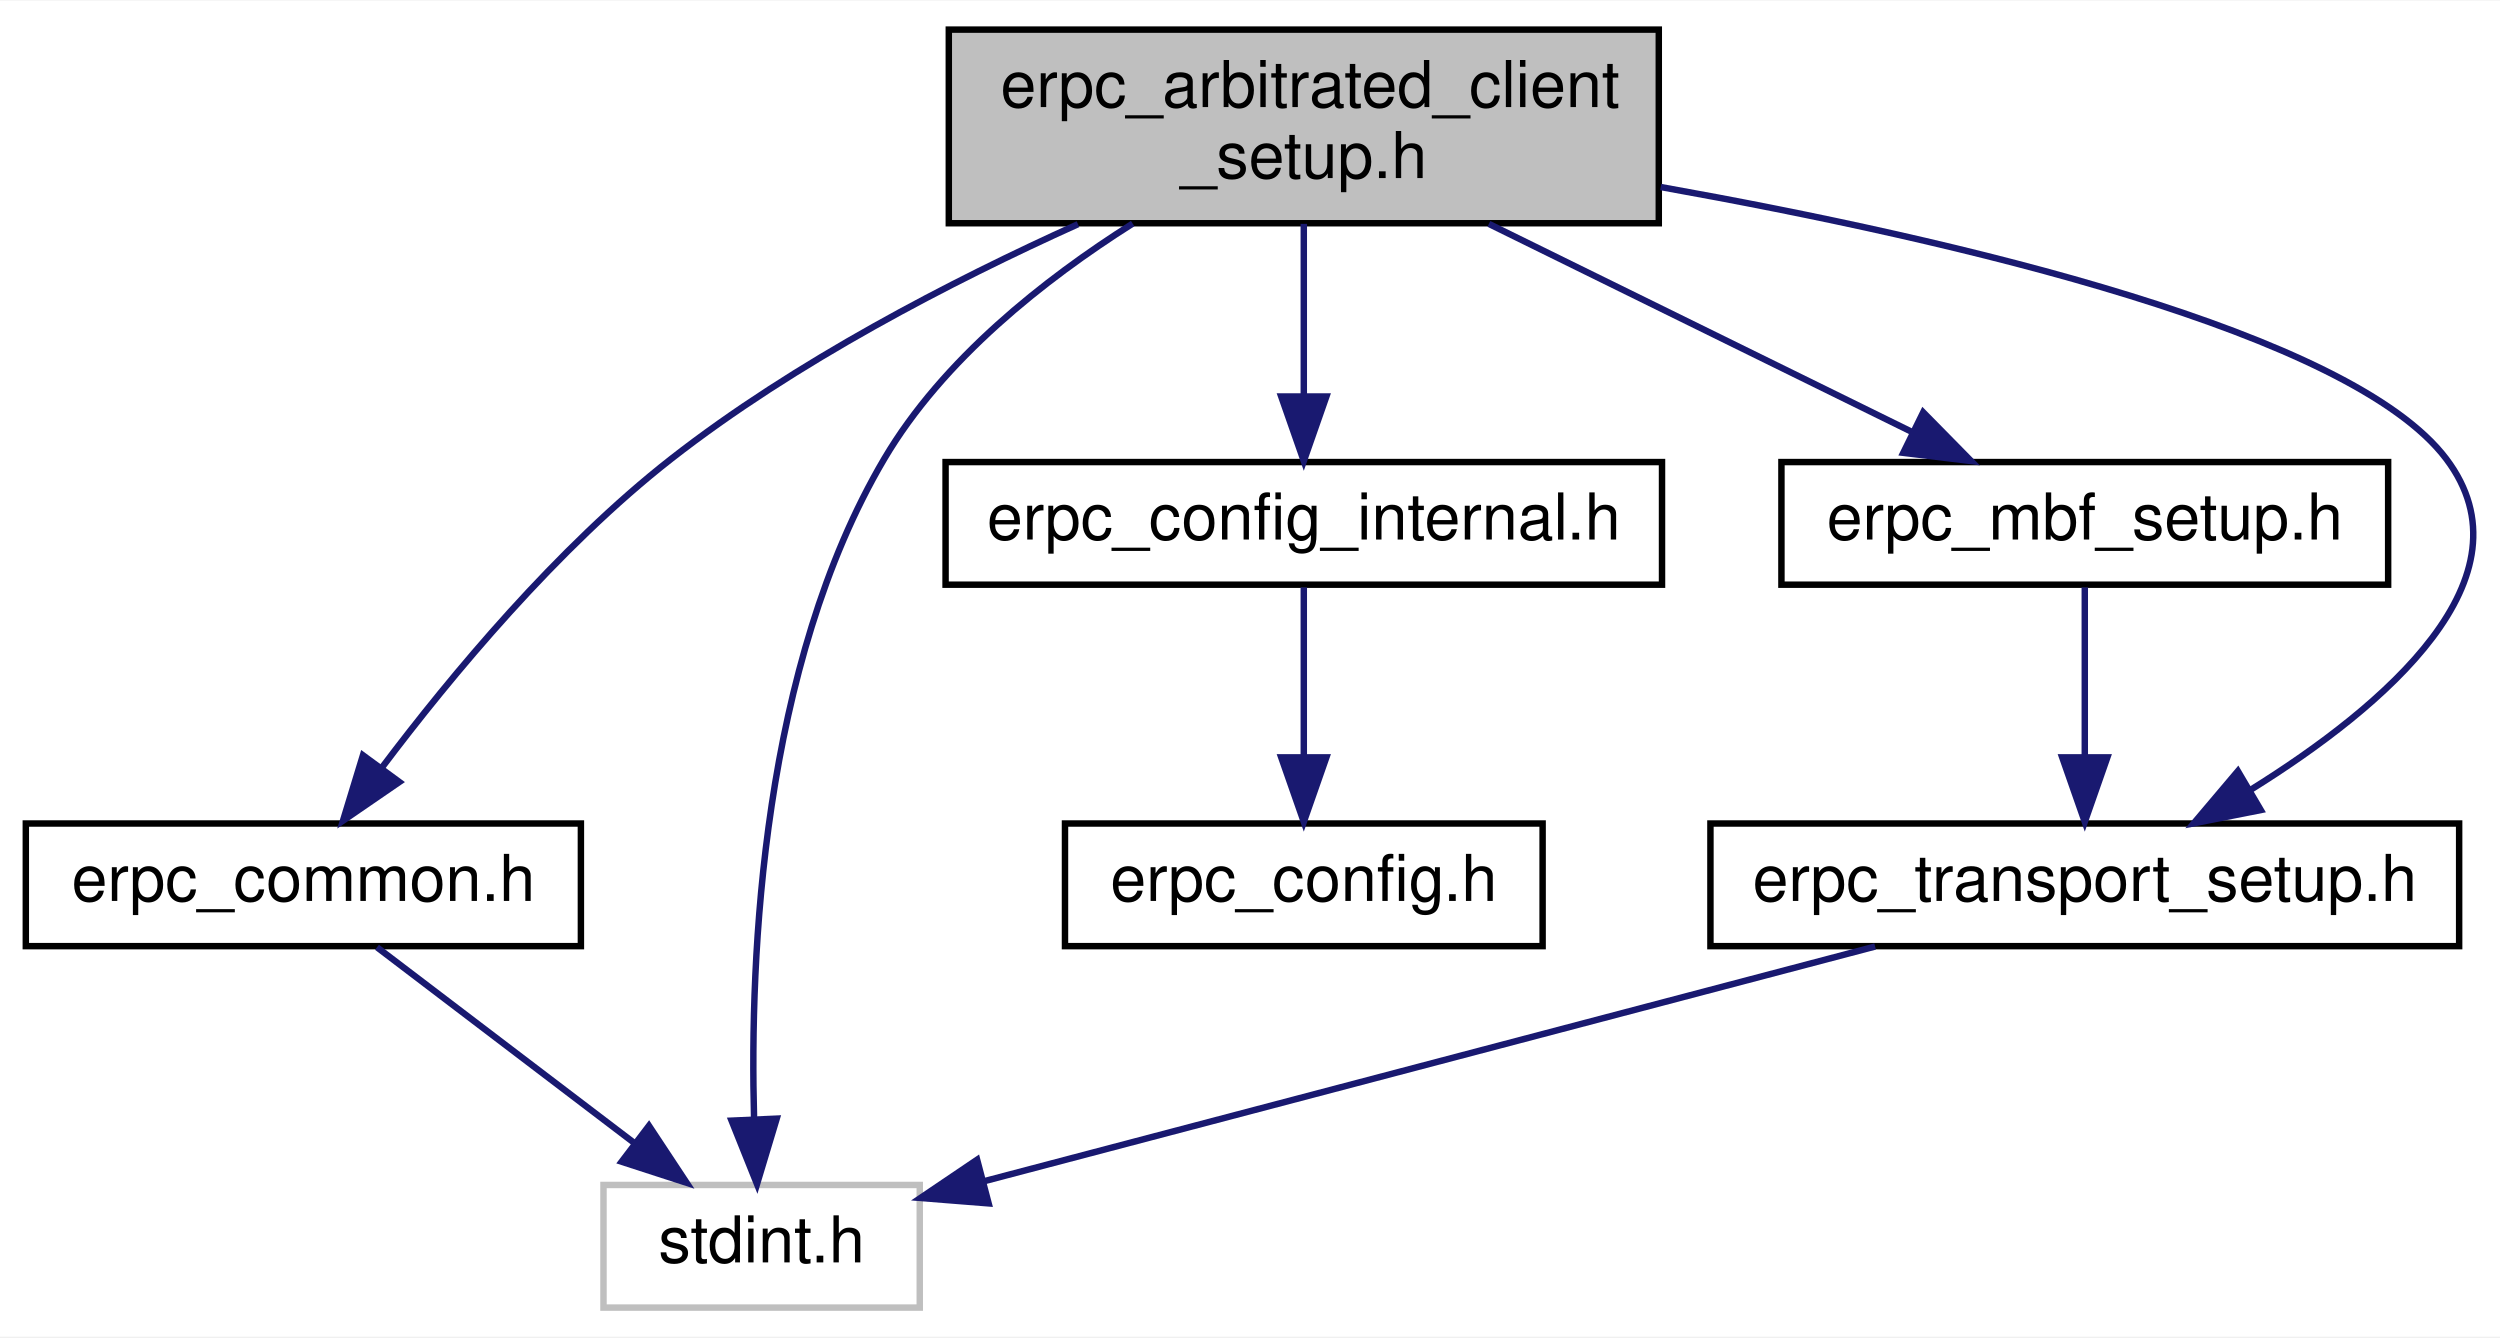
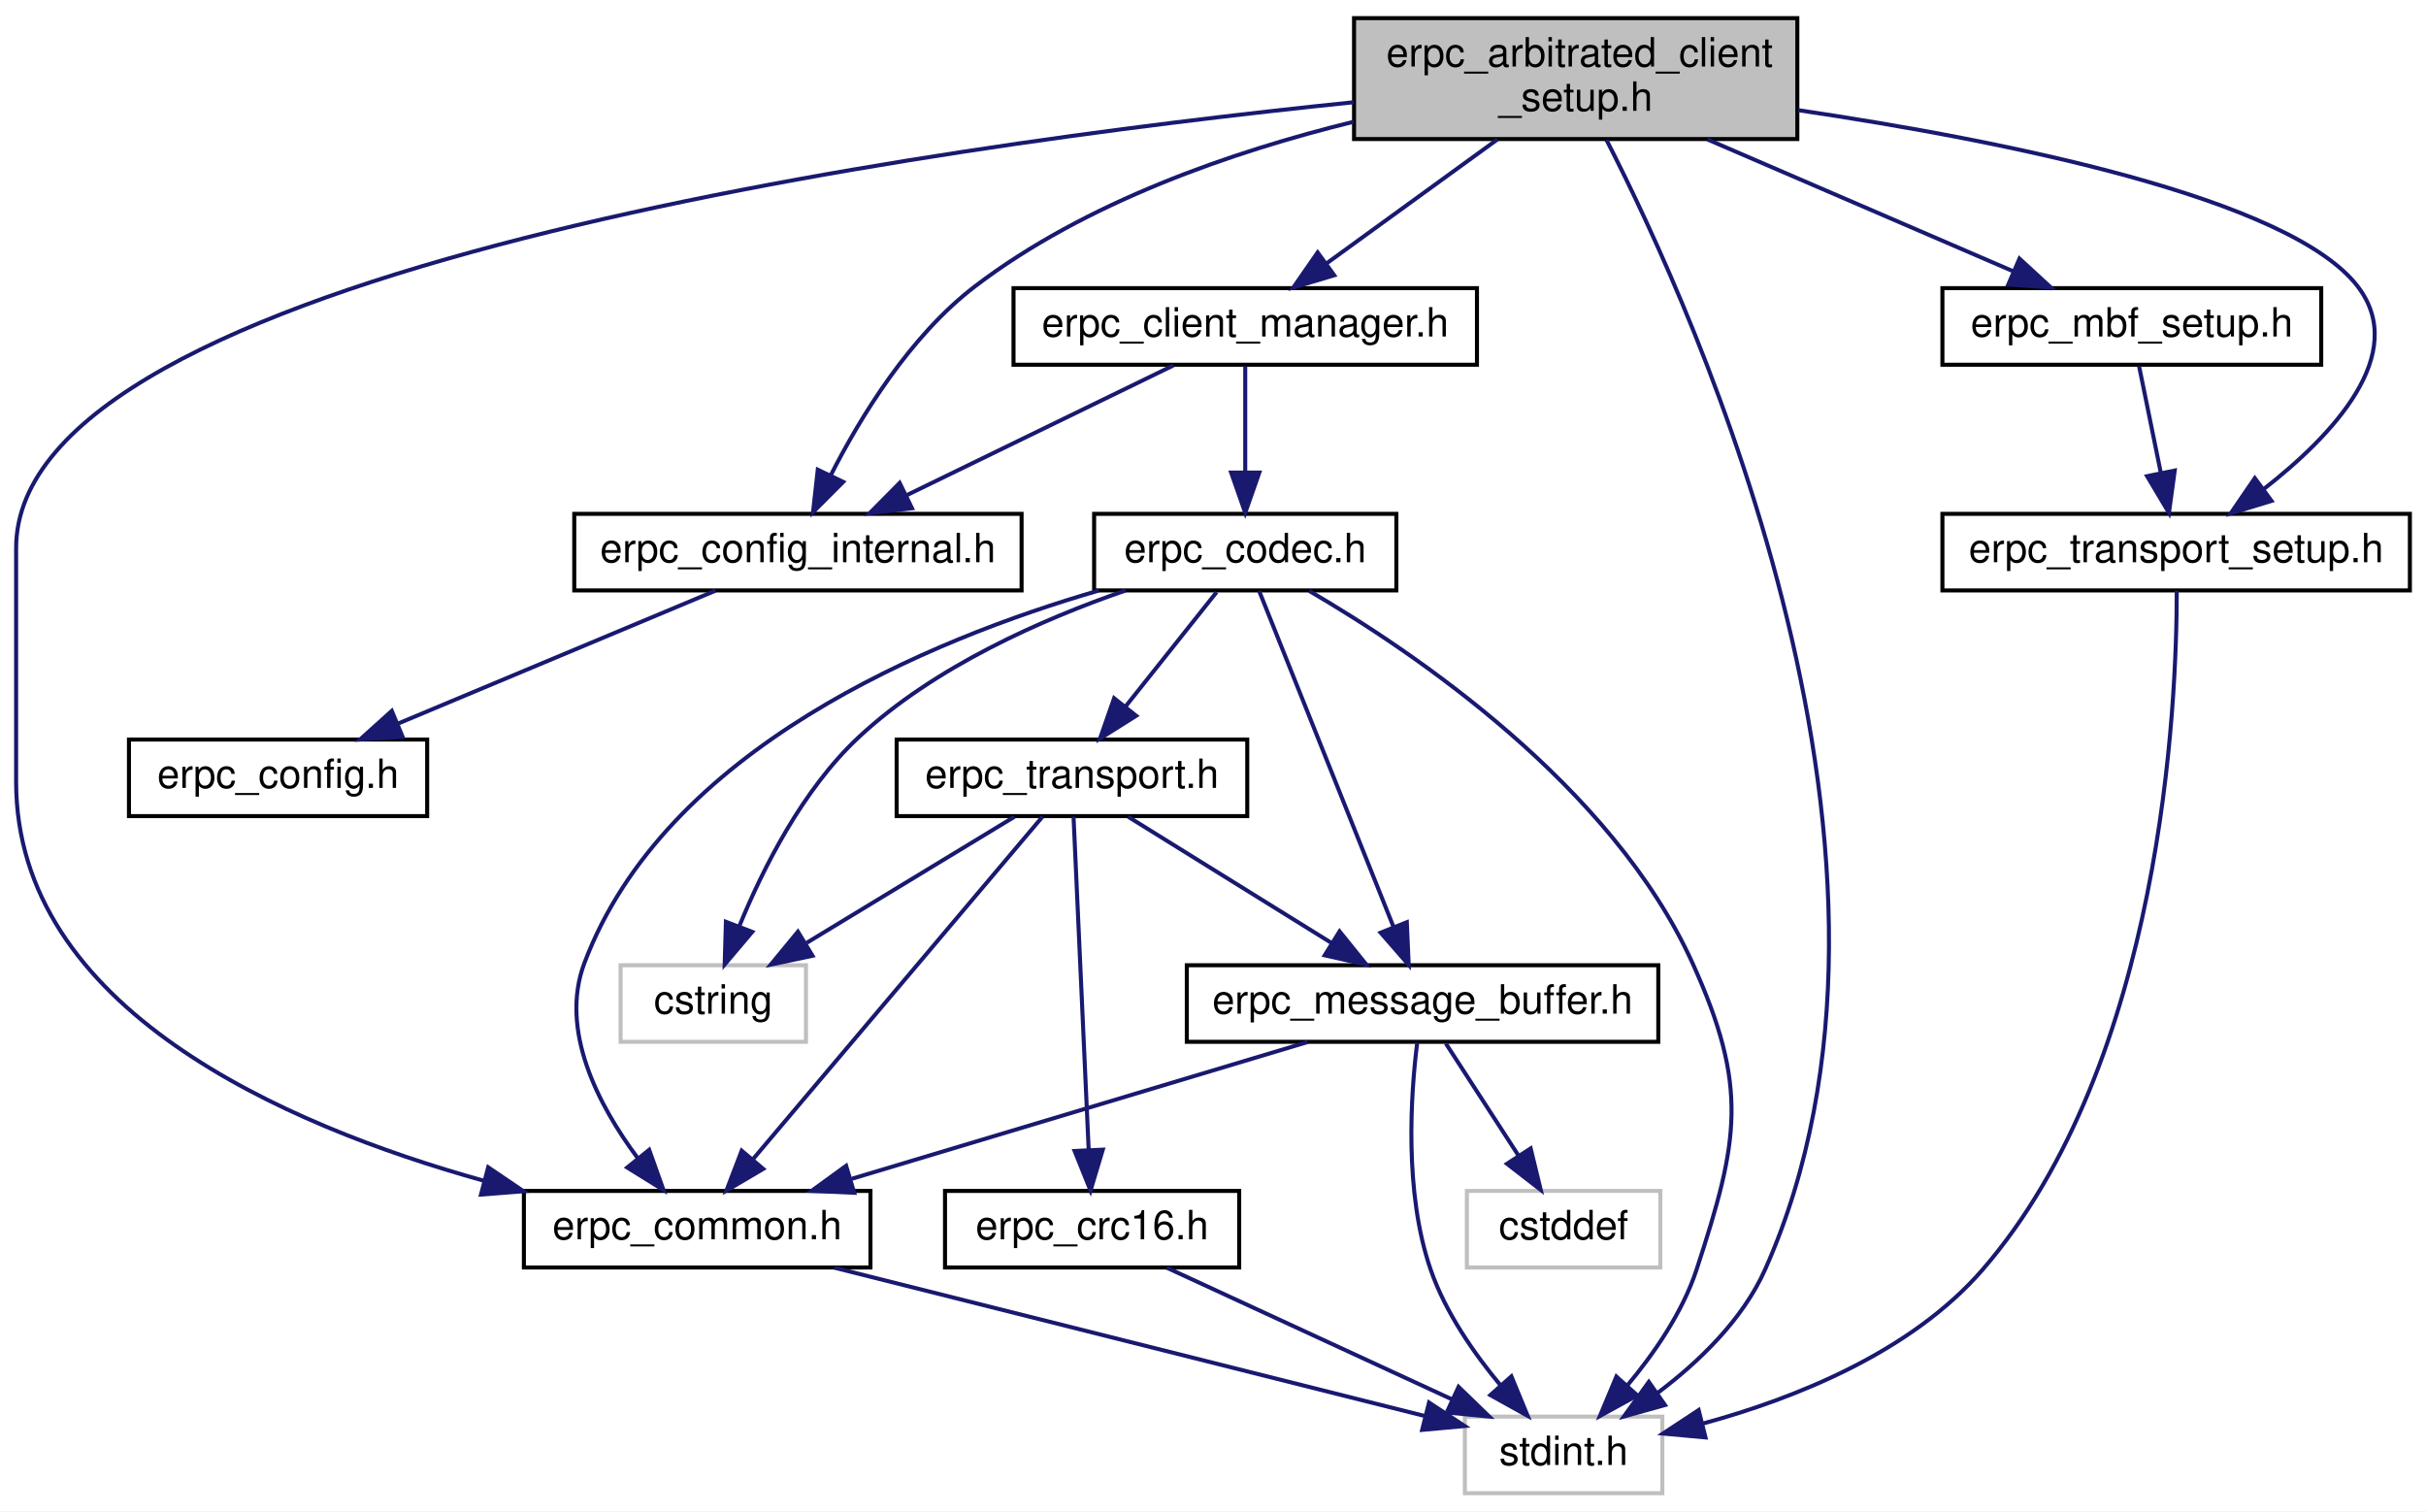
- <svg xmlns="http://www.w3.org/2000/svg" xmlns:xlink="http://www.w3.org/1999/xlink" width="387pt" height="207pt" viewBox="0.00 0.00 387.33 207.00">
-   <g id="graph0" class="graph" transform="scale(1 1) rotate(0) translate(4 203)">
-     <polygon fill="white" stroke="none" points="-4,4 -4,-203 383.334,-203 383.334,4 -4,4" />
+ <svg xmlns="http://www.w3.org/2000/svg" xmlns:xlink="http://www.w3.org/1999/xlink" width="602pt" height="375pt" viewBox="0.00 0.00 602.00 375.00">
+   <g id="graph0" class="graph" transform="scale(1 1) rotate(0) translate(4 371)">
+     <polygon fill="white" stroke="none" points="-4,4 -4,-371 598,-371 598,4 -4,4" />
    <g id="node1" class="node">
-       <polygon fill="#bfbfbf" stroke="black" points="143,-168.5 143,-198.5 253,-198.5 253,-168.5 143,-168.5" />
-       <text text-anchor="start" x="151" y="-186.5" font-family="Helvetica,sans-Serif" font-size="10.00">erpc_arbitrated_client</text>
-       <text text-anchor="middle" x="198" y="-175.5" font-family="Helvetica,sans-Serif" font-size="10.00">_setup.h</text>
+       <polygon fill="#bfbfbf" stroke="black" points="332,-336.5 332,-366.5 442,-366.5 442,-336.5 332,-336.5" />
+       <text text-anchor="start" x="340" y="-354.5" font-family="Helvetica,sans-Serif" font-size="10.00">erpc_arbitrated_client</text>
+       <text text-anchor="middle" x="387" y="-343.5" font-family="Helvetica,sans-Serif" font-size="10.00">_setup.h</text>
    </g>
    <g id="node2" class="node">
      <g id="a_node2">
        <a xlink:href="erpc__common_8h_source.html" target="_top" xlink:title="erpc_common.h">
-           <polygon fill="white" stroke="black" points="0,-56.5 0,-75.5 86,-75.5 86,-56.5 0,-56.5" />
-           <text text-anchor="middle" x="43" y="-63.5" font-family="Helvetica,sans-Serif" font-size="10.00">erpc_common.h</text>
+           <polygon fill="white" stroke="black" points="126,-56.5 126,-75.5 212,-75.5 212,-56.5 126,-56.5" />
+           <text text-anchor="middle" x="169" y="-63.5" font-family="Helvetica,sans-Serif" font-size="10.00">erpc_common.h</text>
        </a>
      </g>
    </g>
    <g id="edge1" class="edge">
-       <path fill="none" stroke="midnightblue" d="M163.016,-168.356C143.421,-159.513 119.153,-146.968 100,-132 82.344,-118.202 65.895,-98.391 55.251,-84.272" />
-       <polygon fill="midnightblue" stroke="midnightblue" points="57.875,-81.932 49.139,-75.937 52.23,-86.072 57.875,-81.932" />
+       <path fill="none" stroke="midnightblue" d="M331.963,-345.638C225.12,-334.674 0,-303.451 0,-235 0,-235 0,-235 0,-177 0,-120.831 66.384,-91.86 115.941,-78.059" />
+       <polygon fill="midnightblue" stroke="midnightblue" points="117.145,-81.361 125.917,-75.418 115.354,-74.594 117.145,-81.361" />
    </g>
    <g id="node3" class="node">
-       <polygon fill="white" stroke="#bfbfbf" points="89.5,-0.5 89.5,-19.5 138.5,-19.5 138.5,-0.5 89.5,-0.5" />
-       <text text-anchor="middle" x="114" y="-7.5" font-family="Helvetica,sans-Serif" font-size="10.00">stdint.h</text>
-     </g>
-     <g id="edge9" class="edge">
-       <path fill="none" stroke="midnightblue" d="M171.488,-168.448C157.787,-159.786 142.077,-147.385 133,-132 114.064,-99.905 112.15,-55.049 112.826,-29.944" />
-       <polygon fill="midnightblue" stroke="midnightblue" points="116.337,-29.777 113.285,-19.631 109.344,-29.465 116.337,-29.777" />
+       <polygon fill="white" stroke="#bfbfbf" points="359.5,-0.5 359.5,-19.5 408.5,-19.5 408.5,-0.5 359.5,-0.5" />
+       <text text-anchor="middle" x="384" y="-7.5" font-family="Helvetica,sans-Serif" font-size="10.00">stdint.h</text>
+     </g>
+     <g id="edge25" class="edge">
+       <path fill="none" stroke="midnightblue" d="M394.646,-336.277C417.118,-292.433 478.656,-156.269 434,-56 428.432,-43.498 417.484,-33.012 407.249,-25.317" />
+       <polygon fill="midnightblue" stroke="midnightblue" points="409.156,-22.379 398.952,-19.526 405.149,-28.119 409.156,-22.379" />
    </g>
    <g id="node4" class="node">
      <g id="a_node4">
        <a xlink:href="erpc__config__internal_8h_source.html" target="_top" xlink:title="erpc_config_internal.h">
-           <polygon fill="white" stroke="black" points="142.5,-112.5 142.5,-131.5 253.5,-131.5 253.5,-112.5 142.5,-112.5" />
-           <text text-anchor="middle" x="198" y="-119.5" font-family="Helvetica,sans-Serif" font-size="10.00">erpc_config_internal.h</text>
+           <polygon fill="white" stroke="black" points="138.5,-224.5 138.5,-243.5 249.5,-243.5 249.5,-224.5 138.5,-224.5" />
+           <text text-anchor="middle" x="194" y="-231.5" font-family="Helvetica,sans-Serif" font-size="10.00">erpc_config_internal.h</text>
        </a>
      </g>
    </g>
    <g id="edge3" class="edge">
-       <path fill="none" stroke="midnightblue" d="M198,-168.399C198,-160.466 198,-150.458 198,-141.858" />
-       <polygon fill="midnightblue" stroke="midnightblue" points="201.5,-141.658 198,-131.658 194.5,-141.658 201.5,-141.658" />
+       <path fill="none" stroke="midnightblue" d="M331.929,-340.797C301.894,-333.421 265.371,-320.862 238,-300 221.797,-287.651 209.513,-267.557 202.097,-252.977" />
+       <polygon fill="midnightblue" stroke="midnightblue" points="205.235,-251.426 197.751,-243.926 198.924,-254.456 205.235,-251.426" />
    </g>
    <g id="node6" class="node">
      <g id="a_node6">
        <a xlink:href="erpc__mbf__setup_8h.html" target="_top" xlink:title="erpc_mbf_setup.h">
-           <polygon fill="white" stroke="black" points="272,-112.5 272,-131.5 366,-131.5 366,-112.5 272,-112.5" />
-           <text text-anchor="middle" x="319" y="-119.5" font-family="Helvetica,sans-Serif" font-size="10.00">erpc_mbf_setup.h</text>
+           <polygon fill="white" stroke="black" points="478,-280.5 478,-299.5 572,-299.5 572,-280.5 478,-280.5" />
+           <text text-anchor="middle" x="525" y="-287.5" font-family="Helvetica,sans-Serif" font-size="10.00">erpc_mbf_setup.h</text>
        </a>
      </g>
    </g>
    <g id="edge5" class="edge">
-       <path fill="none" stroke="midnightblue" d="M226.675,-168.399C246.524,-158.639 272.761,-145.737 292.192,-136.183" />
-       <polygon fill="midnightblue" stroke="midnightblue" points="293.964,-139.211 301.393,-131.658 290.875,-132.93 293.964,-139.211" />
+       <path fill="none" stroke="midnightblue" d="M419.704,-336.399C442.755,-326.461 473.36,-313.265 495.632,-303.662" />
+       <polygon fill="midnightblue" stroke="midnightblue" points="497.123,-306.831 504.92,-299.658 494.351,-300.403 497.123,-306.831" />
    </g>
    <g id="node7" class="node">
      <g id="a_node7">
        <a xlink:href="erpc__transport__setup_8h.html" target="_top" xlink:title="erpc_transport_setup.h">
-           <polygon fill="white" stroke="black" points="261,-56.5 261,-75.5 377,-75.5 377,-56.5 261,-56.5" />
-           <text text-anchor="middle" x="319" y="-63.5" font-family="Helvetica,sans-Serif" font-size="10.00">erpc_transport_setup.h</text>
+           <polygon fill="white" stroke="black" points="478,-224.5 478,-243.5 594,-243.5 594,-224.5 478,-224.5" />
+           <text text-anchor="middle" x="536" y="-231.5" font-family="Helvetica,sans-Serif" font-size="10.00">erpc_transport_setup.h</text>
+         </a>
+       </g>
+     </g>
+     <g id="edge24" class="edge">
+       <path fill="none" stroke="midnightblue" d="M442.162,-343.672C493.34,-336.07 564.078,-321.89 581,-300 593.985,-283.202 574.847,-262.972 557.666,-249.591" />
+       <polygon fill="midnightblue" stroke="midnightblue" points="559.669,-246.719 549.538,-243.617 555.523,-252.359 559.669,-246.719" />
+     </g>
+     <g id="node8" class="node">
+       <g id="a_node8">
+         <a xlink:href="erpc__client__manager_8h.html" target="_top" xlink:title="erpc_client_manager.h">
+           <polygon fill="white" stroke="black" points="247.5,-280.5 247.5,-299.5 362.5,-299.5 362.5,-280.5 247.5,-280.5" />
+           <text text-anchor="middle" x="305" y="-287.5" font-family="Helvetica,sans-Serif" font-size="10.00">erpc_client_manager.h</text>
        </a>
      </g>
    </g>
    <g id="edge8" class="edge">
-       <path fill="none" stroke="midnightblue" d="M253.299,-174.111C299.533,-165.834 360.227,-151.577 375,-132 388.912,-113.564 365.427,-93.615 344.744,-80.75" />
-       <polygon fill="midnightblue" stroke="midnightblue" points="346.27,-77.587 335.876,-75.531 342.719,-83.62 346.27,-77.587" />
+       <path fill="none" stroke="midnightblue" d="M367.567,-336.399C354.792,-327.129 338.111,-315.025 325.186,-305.647" />
+       <polygon fill="midnightblue" stroke="midnightblue" points="327.081,-302.698 316.932,-299.658 322.97,-308.364 327.081,-302.698" />
    </g>
    <g id="edge2" class="edge">
-       <path fill="none" stroke="midnightblue" d="M54.407,-56.324C65.109,-48.185 81.341,-35.84 94.163,-26.087" />
-       <polygon fill="midnightblue" stroke="midnightblue" points="96.544,-28.673 102.385,-19.834 92.307,-23.102 96.544,-28.673" />
+       <path fill="none" stroke="midnightblue" d="M203.067,-56.444C243.152,-46.376 309.329,-29.755 349.57,-19.648" />
+       <polygon fill="midnightblue" stroke="midnightblue" points="350.608,-22.995 359.455,-17.165 348.903,-16.206 350.608,-22.995" />
    </g>
    <g id="node5" class="node">
      <g id="a_node5">
        <a xlink:href="erpc__config_8h.html" target="_top" xlink:title="erpc_config.h">
-           <polygon fill="white" stroke="black" points="161,-56.5 161,-75.5 235,-75.5 235,-56.5 161,-56.5" />
-           <text text-anchor="middle" x="198" y="-63.5" font-family="Helvetica,sans-Serif" font-size="10.00">erpc_config.h</text>
+           <polygon fill="white" stroke="black" points="28,-168.5 28,-187.5 102,-187.5 102,-168.5 28,-168.5" />
+           <text text-anchor="middle" x="65" y="-175.5" font-family="Helvetica,sans-Serif" font-size="10.00">erpc_config.h</text>
        </a>
      </g>
    </g>
    <g id="edge4" class="edge">
-       <path fill="none" stroke="midnightblue" d="M198,-112.083C198,-105.006 198,-94.861 198,-85.987" />
-       <polygon fill="midnightblue" stroke="midnightblue" points="201.5,-85.751 198,-75.751 194.5,-85.751 201.5,-85.751" />
+       <path fill="none" stroke="midnightblue" d="M173.56,-224.444C152.33,-215.557 118.901,-201.563 94.745,-191.451" />
+       <polygon fill="midnightblue" stroke="midnightblue" points="95.921,-188.149 85.345,-187.516 93.218,-194.606 95.921,-188.149" />
    </g>
    <g id="edge6" class="edge">
-       <path fill="none" stroke="midnightblue" d="M319,-112.083C319,-105.006 319,-94.861 319,-85.987" />
-       <polygon fill="midnightblue" stroke="midnightblue" points="322.5,-85.751 319,-75.751 315.5,-85.751 322.5,-85.751" />
+       <path fill="none" stroke="midnightblue" d="M526.816,-280.083C528.274,-272.927 530.371,-262.635 532.193,-253.691" />
+       <polygon fill="midnightblue" stroke="midnightblue" points="535.651,-254.248 534.217,-243.751 528.792,-252.851 535.651,-254.248" />
    </g>
    <g id="edge7" class="edge">
-       <path fill="none" stroke="midnightblue" d="M286.517,-56.444C248.793,-46.506 186.831,-30.185 148.334,-20.044" />
-       <polygon fill="midnightblue" stroke="midnightblue" points="149.172,-16.645 138.61,-17.483 147.389,-23.415 149.172,-16.645" />
+       <path fill="none" stroke="midnightblue" d="M536.149,-224.43C536.176,-196.588 532.6,-107.51 488,-56 470.244,-35.493 441.445,-24.022 418.65,-17.802" />
+       <polygon fill="midnightblue" stroke="midnightblue" points="419.21,-14.335 408.66,-15.301 417.51,-21.125 419.21,-14.335" />
+     </g>
+     <g id="edge23" class="edge">
+       <path fill="none" stroke="midnightblue" d="M287.166,-280.324C269.284,-271.625 241.525,-258.12 220.954,-248.113" />
+       <polygon fill="midnightblue" stroke="midnightblue" points="222.313,-244.882 211.79,-243.655 219.251,-251.177 222.313,-244.882" />
+     </g>
+     <g id="node9" class="node">
+       <g id="a_node9">
+         <a xlink:href="erpc__codec_8h.html" target="_top" xlink:title="erpc_codec.h">
+           <polygon fill="white" stroke="black" points="267.5,-224.5 267.5,-243.5 342.5,-243.5 342.5,-224.5 267.5,-224.5" />
+           <text text-anchor="middle" x="305" y="-231.5" font-family="Helvetica,sans-Serif" font-size="10.00">erpc_codec.h</text>
+         </a>
+       </g>
+     </g>
+     <g id="edge9" class="edge">
+       <path fill="none" stroke="midnightblue" d="M305,-280.083C305,-273.006 305,-262.861 305,-253.986" />
+       <polygon fill="midnightblue" stroke="midnightblue" points="308.5,-253.751 305,-243.751 301.5,-253.751 308.5,-253.751" />
+     </g>
+     <g id="edge10" class="edge">
+       <path fill="none" stroke="midnightblue" d="M268.68,-224.479C226.754,-212.291 160.994,-185.213 141,-132 134.75,-115.365 144.498,-96.78 154.163,-83.758" />
+       <polygon fill="midnightblue" stroke="midnightblue" points="157.09,-85.705 160.643,-75.724 151.641,-81.31 157.09,-85.705" />
+     </g>
+     <g id="edge22" class="edge">
+       <path fill="none" stroke="midnightblue" d="M320.875,-224.377C346.472,-209.46 396.01,-176.146 416,-132 429.934,-101.227 427.51,-88.104 417,-56 413.51,-45.34 406.427,-35.117 399.714,-27.117" />
+       <polygon fill="midnightblue" stroke="midnightblue" points="402.305,-24.763 393.02,-19.66 397.096,-29.439 402.305,-24.763" />
+     </g>
+     <g id="node10" class="node">
+       <g id="a_node10">
+         <a xlink:href="erpc__message__buffer_8h.html" target="_top" xlink:title="erpc_message_buffer.h">
+           <polygon fill="white" stroke="black" points="290.5,-112.5 290.5,-131.5 407.5,-131.5 407.5,-112.5 290.5,-112.5" />
+           <text text-anchor="middle" x="349" y="-119.5" font-family="Helvetica,sans-Serif" font-size="10.00">erpc_message_buffer.h</text>
+         </a>
+       </g>
+     </g>
+     <g id="edge11" class="edge">
+       <path fill="none" stroke="midnightblue" d="M308.453,-224.368C315.617,-206.456 332.231,-164.923 341.821,-140.948" />
+       <polygon fill="midnightblue" stroke="midnightblue" points="345.099,-142.176 345.563,-131.591 338.6,-139.576 345.099,-142.176" />
+     </g>
+     <g id="node12" class="node">
+       <g id="a_node12">
+         <a xlink:href="erpc__transport_8h.html" target="_top" xlink:title="erpc_transport.h">
+           <polygon fill="white" stroke="black" points="218.5,-168.5 218.5,-187.5 305.5,-187.5 305.5,-168.5 218.5,-168.5" />
+           <text text-anchor="middle" x="262" y="-175.5" font-family="Helvetica,sans-Serif" font-size="10.00">erpc_transport.h</text>
+         </a>
+       </g>
+     </g>
+     <g id="edge15" class="edge">
+       <path fill="none" stroke="midnightblue" d="M297.899,-224.083C291.763,-216.377 282.73,-205.033 275.261,-195.653" />
+       <polygon fill="midnightblue" stroke="midnightblue" points="277.936,-193.394 268.968,-187.751 272.46,-197.754 277.936,-193.394" />
+     </g>
+     <g id="node14" class="node">
+       <polygon fill="white" stroke="#bfbfbf" points="150,-112.5 150,-131.5 196,-131.5 196,-112.5 150,-112.5" />
+       <text text-anchor="middle" x="173" y="-119.5" font-family="Helvetica,sans-Serif" font-size="10.00">cstring</text>
+     </g>
+     <g id="edge21" class="edge">
+       <path fill="none" stroke="midnightblue" d="M275.326,-224.494C254.772,-217.406 227.826,-205.597 209,-188 195.182,-175.084 185.383,-155.64 179.532,-141.384" />
+       <polygon fill="midnightblue" stroke="midnightblue" points="182.665,-139.778 175.826,-131.686 176.127,-142.277 182.665,-139.778" />
+     </g>
+     <g id="edge12" class="edge">
+       <path fill="none" stroke="midnightblue" d="M320.478,-112.444C289.934,-103.28 241.292,-88.688 207.397,-78.519" />
+       <polygon fill="midnightblue" stroke="midnightblue" points="207.972,-75.038 197.388,-75.516 205.961,-81.742 207.972,-75.038" />
+     </g>
+     <g id="edge14" class="edge">
+       <path fill="none" stroke="midnightblue" d="M347.674,-112.295C346.081,-99.543 344.381,-75.214 351,-56 354.653,-45.395 361.752,-35.178 368.433,-27.167" />
+       <polygon fill="midnightblue" stroke="midnightblue" points="371.049,-29.492 375.081,-19.694 365.819,-24.839 371.049,-29.492" />
+     </g>
+     <g id="node11" class="node">
+       <polygon fill="white" stroke="#bfbfbf" points="360,-56.5 360,-75.5 408,-75.5 408,-56.5 360,-56.5" />
+       <text text-anchor="middle" x="384" y="-63.5" font-family="Helvetica,sans-Serif" font-size="10.00">cstddef</text>
+     </g>
+     <g id="edge13" class="edge">
+       <path fill="none" stroke="midnightblue" d="M354.78,-112.083C359.672,-104.534 366.827,-93.495 372.833,-84.23" />
+       <polygon fill="midnightblue" stroke="midnightblue" points="375.826,-86.046 378.328,-75.751 369.952,-82.239 375.826,-86.046" />
+     </g>
+     <g id="edge16" class="edge">
+       <path fill="none" stroke="midnightblue" d="M254.702,-168.368C239.219,-150.055 202.86,-107.049 182.834,-83.362" />
+       <polygon fill="midnightblue" stroke="midnightblue" points="185.393,-80.968 176.264,-75.591 180.047,-85.488 185.393,-80.968" />
+     </g>
+     <g id="edge19" class="edge">
+       <path fill="none" stroke="midnightblue" d="M275.978,-168.324C289.55,-159.9 310.38,-146.971 326.325,-137.074" />
+       <polygon fill="midnightblue" stroke="midnightblue" points="328.406,-139.902 335.057,-131.655 324.714,-133.954 328.406,-139.902" />
+     </g>
+     <g id="node13" class="node">
+       <g id="a_node13">
+         <a xlink:href="erpc__crc16_8h.html" target="_top" xlink:title="erpc_crc16.h">
+           <polygon fill="white" stroke="black" points="230.5,-56.5 230.5,-75.5 303.5,-75.5 303.5,-56.5 230.5,-56.5" />
+           <text text-anchor="middle" x="267" y="-63.5" font-family="Helvetica,sans-Serif" font-size="10.00">erpc_crc16.h</text>
+         </a>
+       </g>
+     </g>
+     <g id="edge17" class="edge">
+       <path fill="none" stroke="midnightblue" d="M262.392,-168.368C263.199,-150.617 265.061,-109.666 266.155,-85.597" />
+       <polygon fill="midnightblue" stroke="midnightblue" points="269.652,-85.74 266.609,-75.591 262.659,-85.422 269.652,-85.74" />
+     </g>
+     <g id="edge20" class="edge">
+       <path fill="none" stroke="midnightblue" d="M247.701,-168.324C233.817,-159.9 212.508,-146.971 196.196,-137.074" />
+       <polygon fill="midnightblue" stroke="midnightblue" points="197.629,-133.85 187.264,-131.655 193.998,-139.834 197.629,-133.85" />
+     </g>
+     <g id="edge18" class="edge">
+       <path fill="none" stroke="midnightblue" d="M285.539,-56.444C304.623,-47.636 334.575,-33.812 356.436,-23.722" />
+       <polygon fill="midnightblue" stroke="midnightblue" points="357.935,-26.885 365.548,-19.516 355.001,-20.529 357.935,-26.885" />
    </g>
  </g>
</svg>
